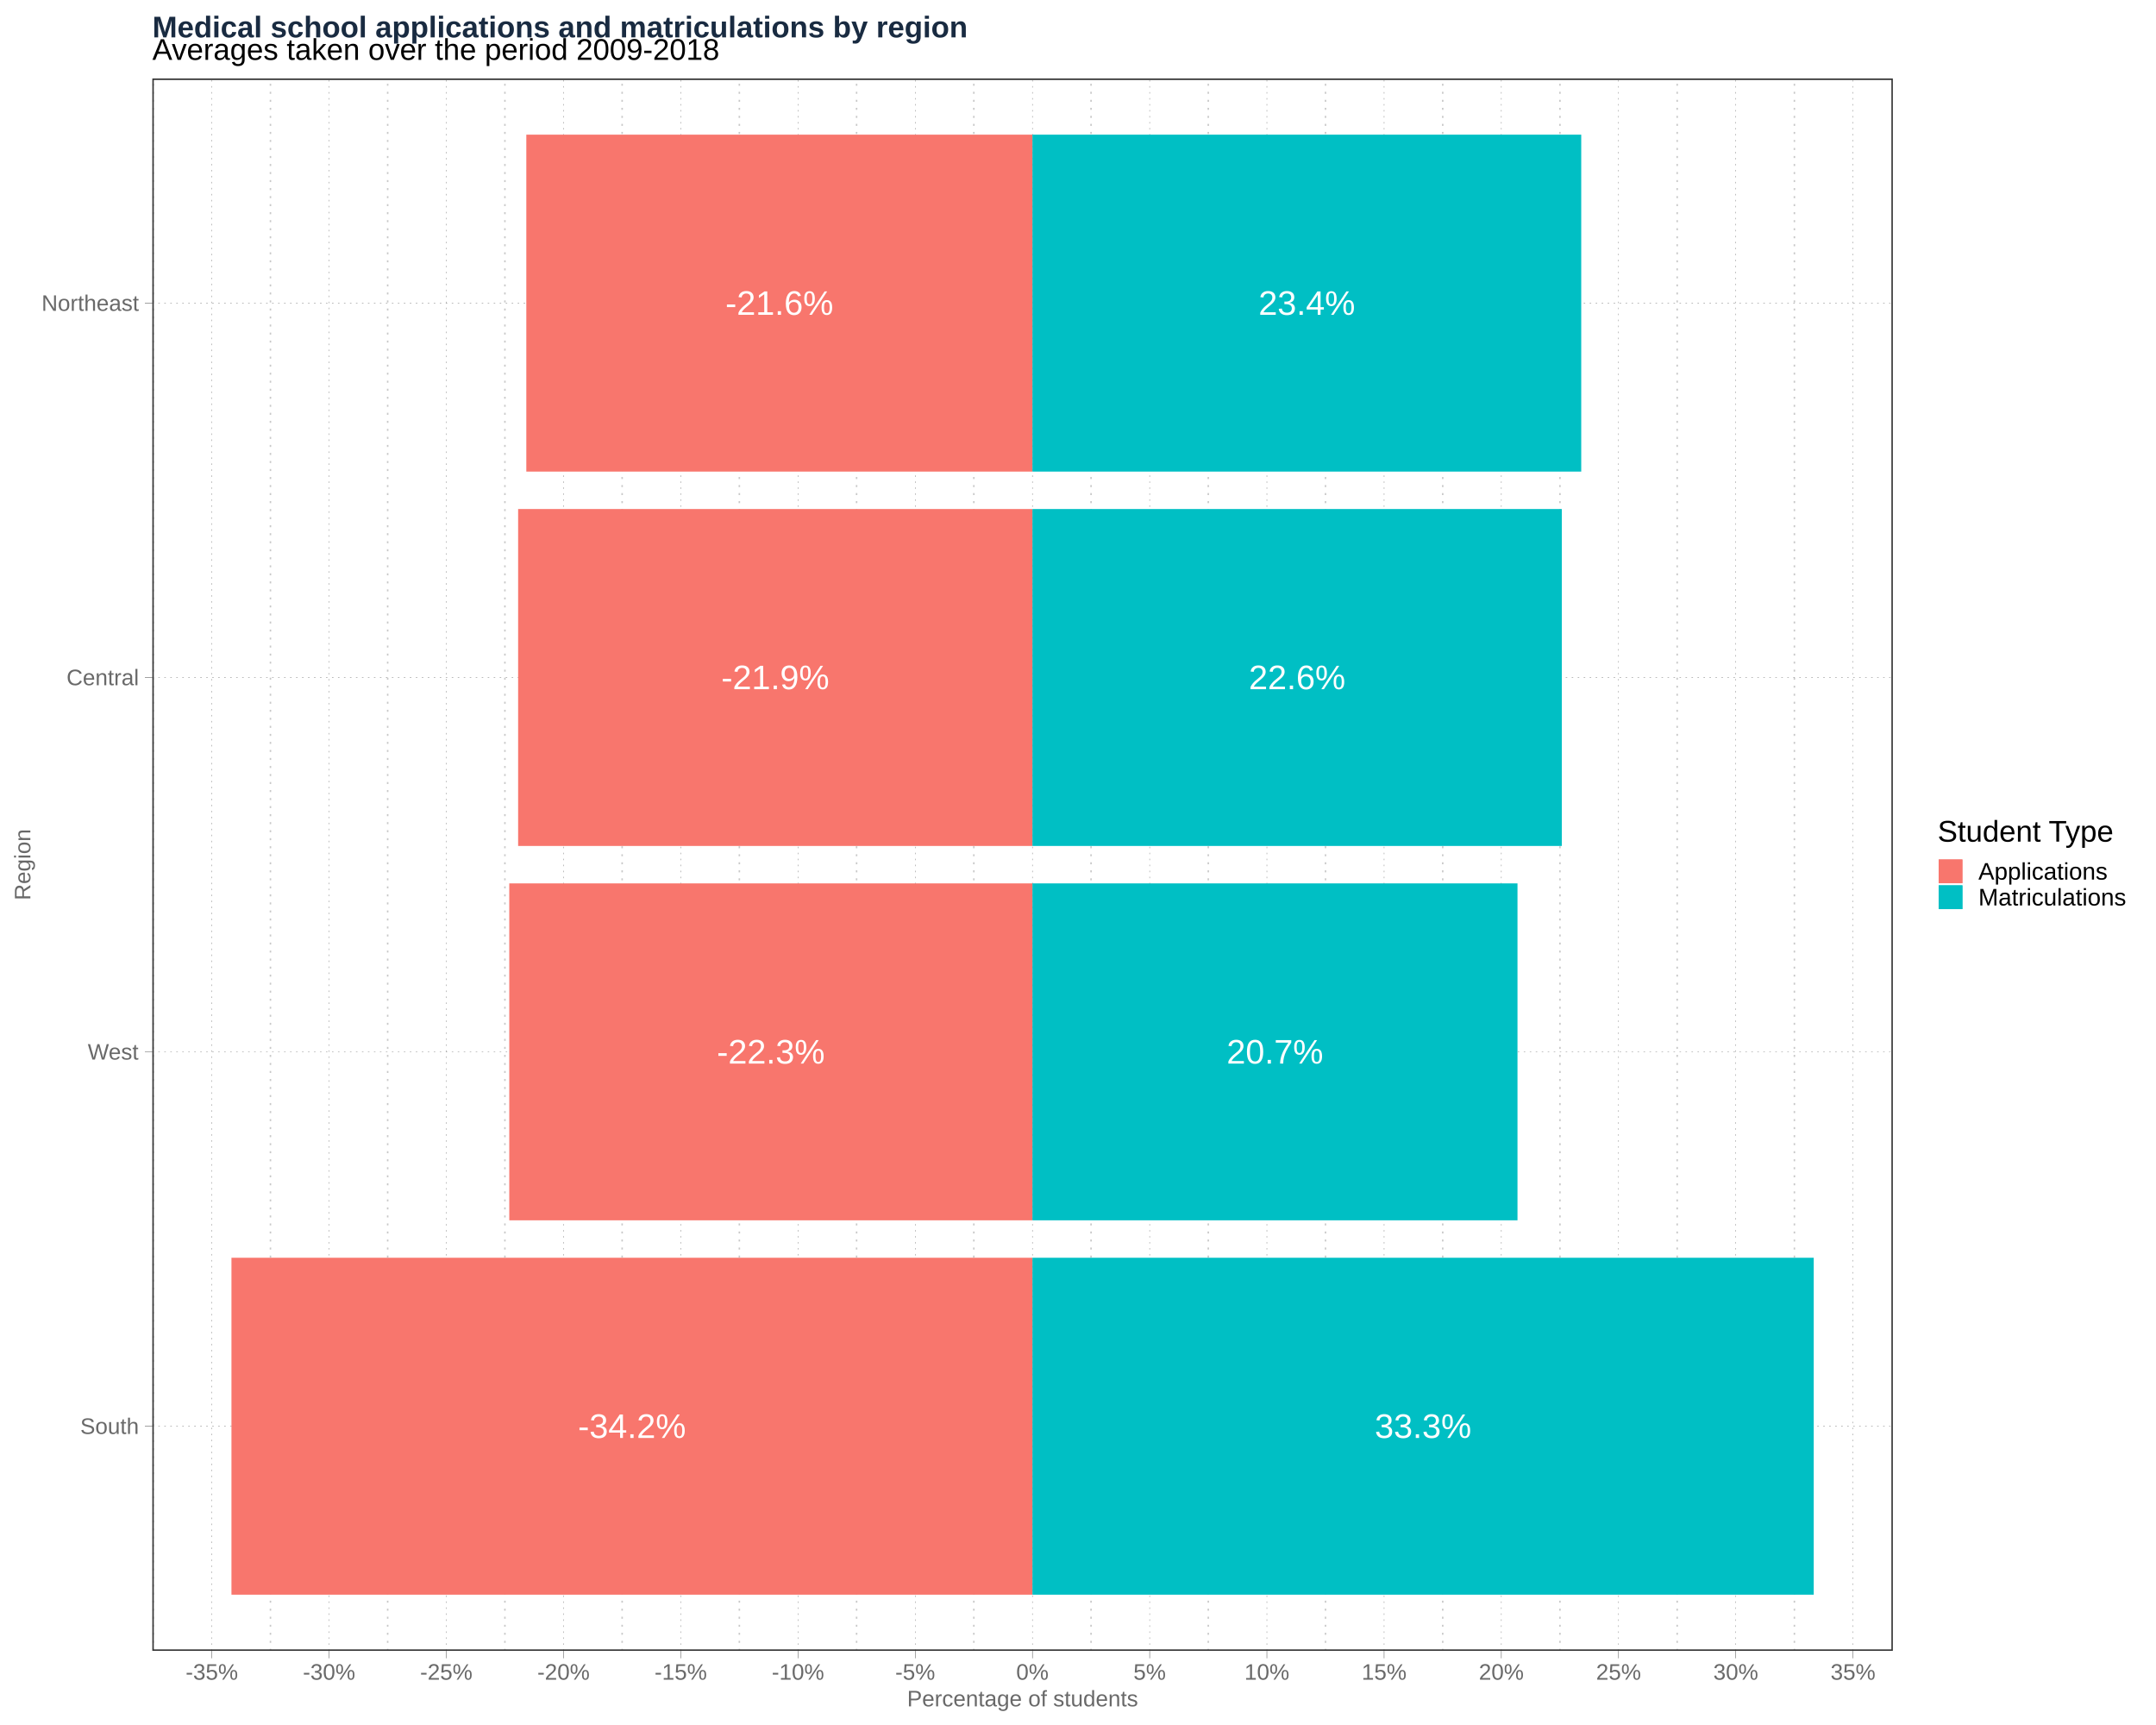
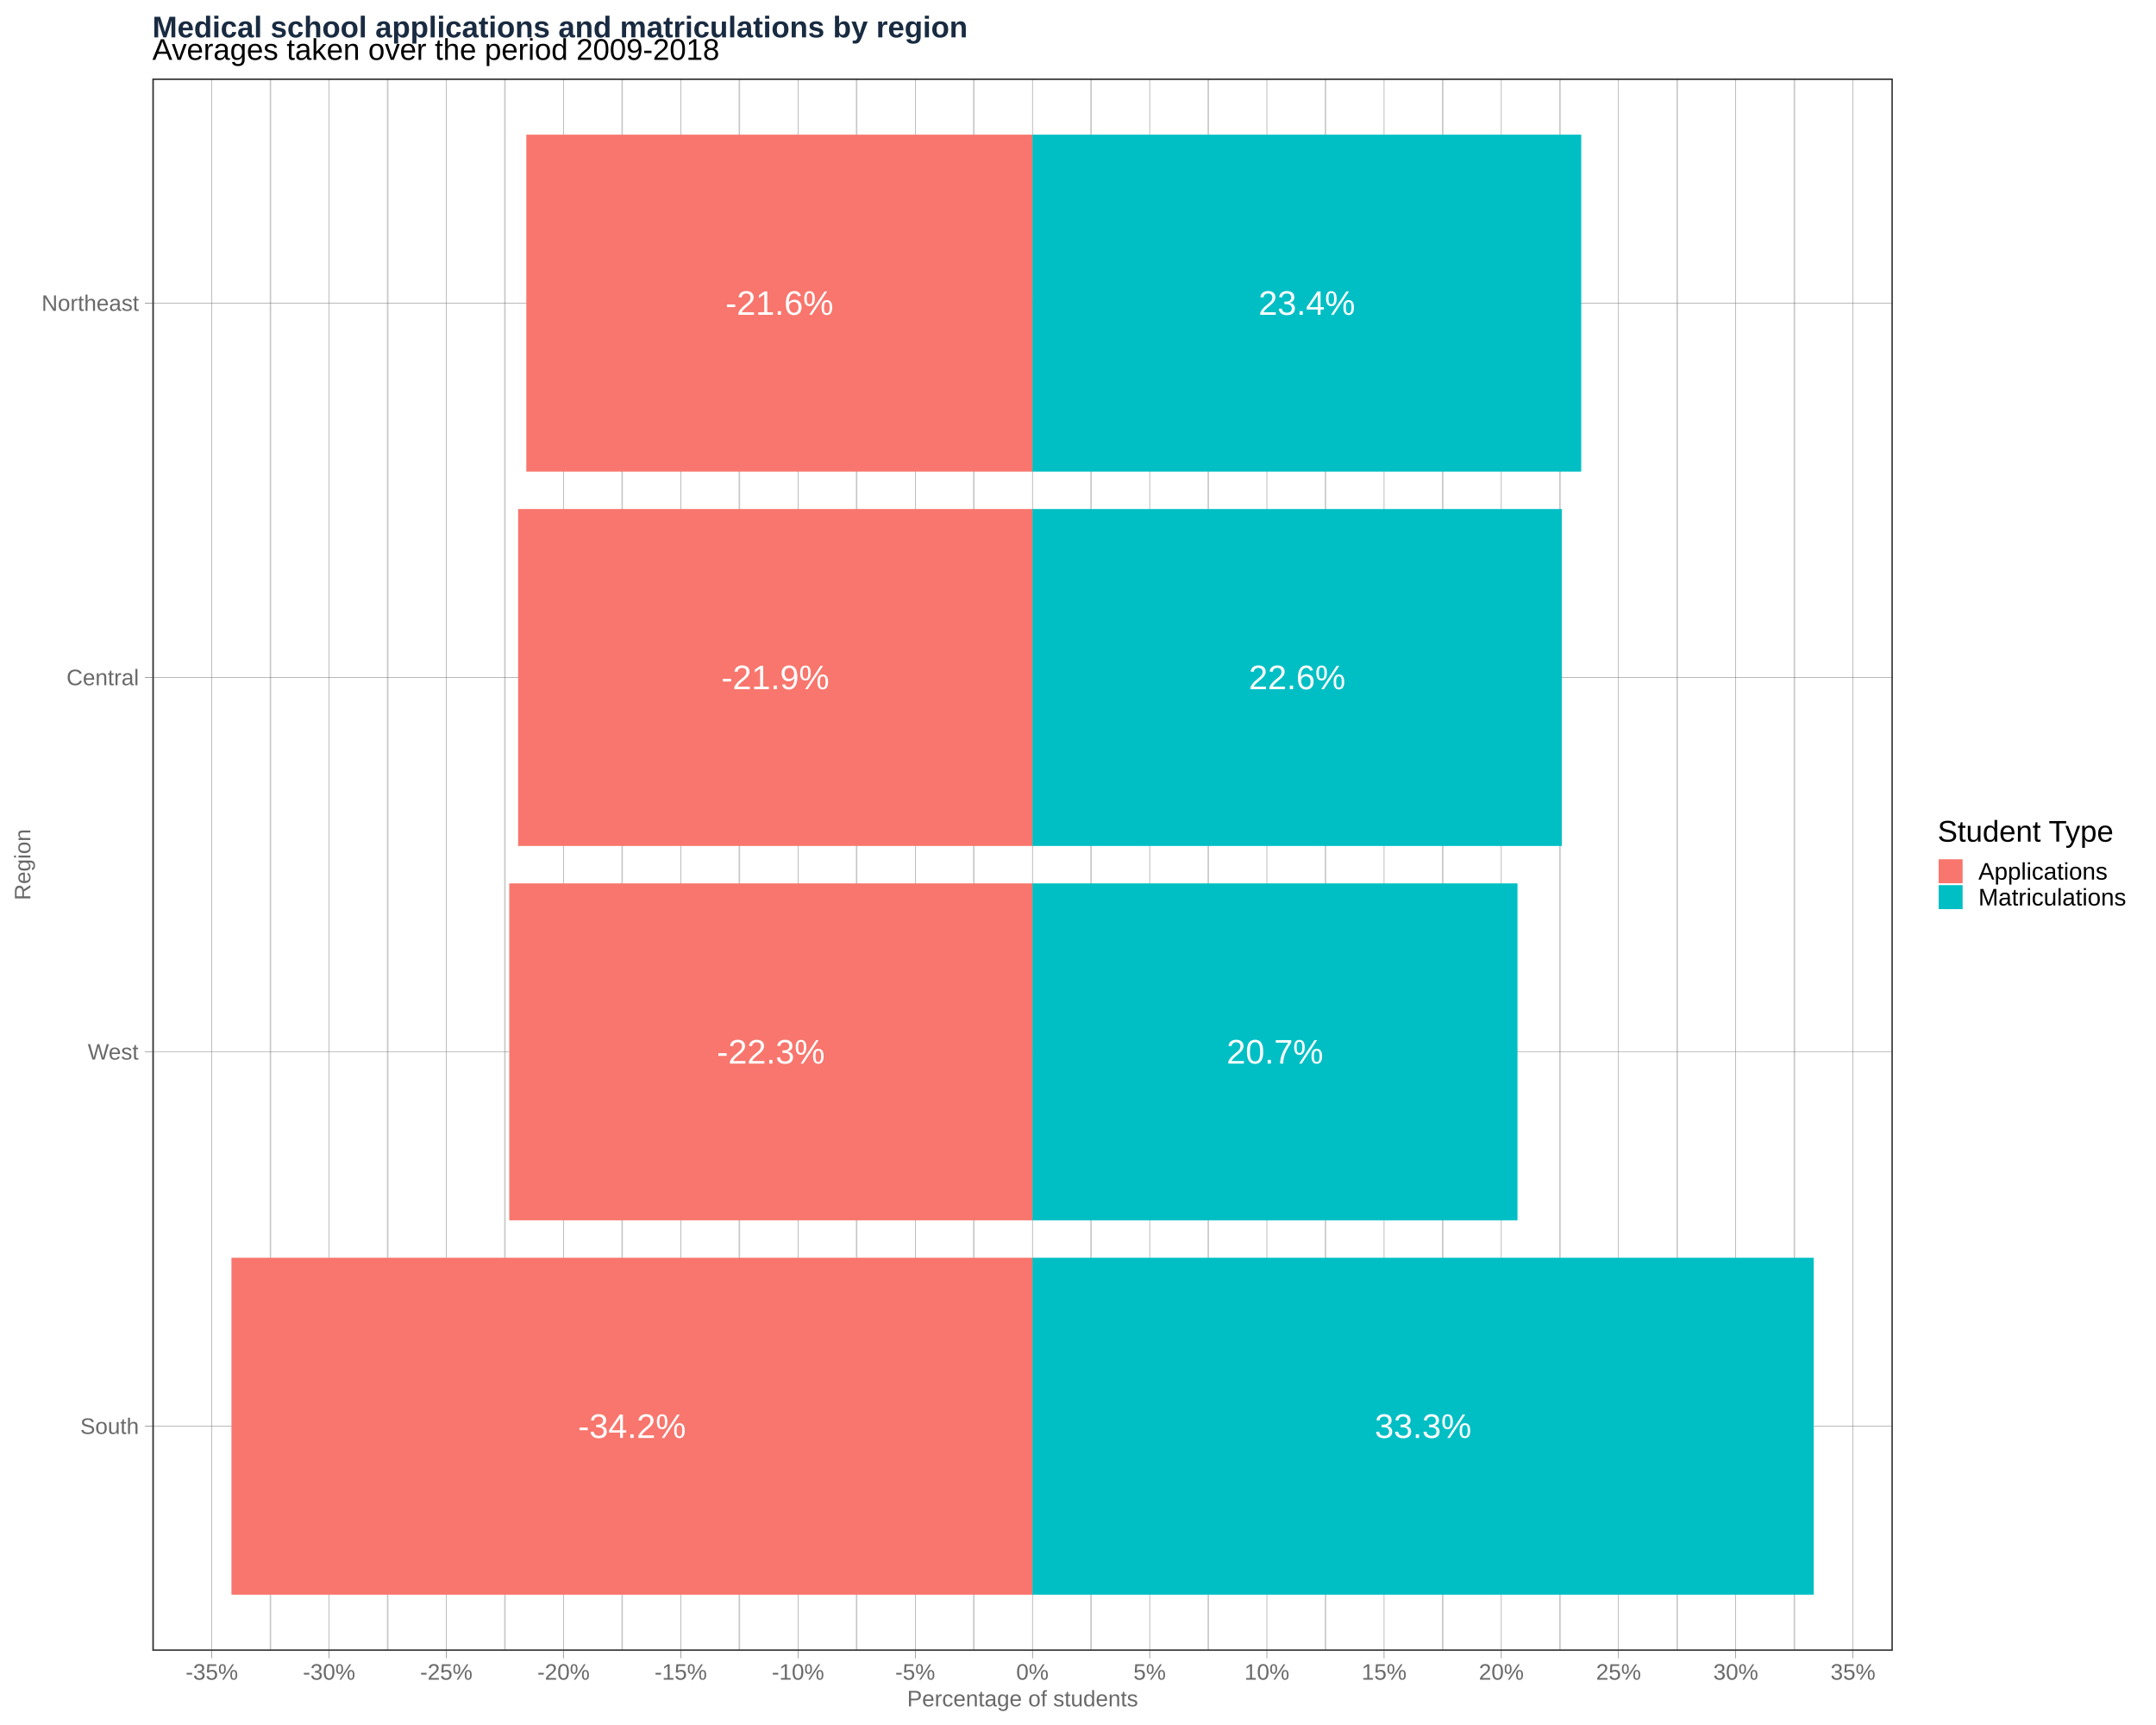
<svg xmlns="http://www.w3.org/2000/svg" viewBox="0 0 1440.00 1152.00">
  <defs>
    <style type="text/css">
    line, polyline, path, rect, circle {
      fill: none;
      stroke: #000000;
      stroke-linecap: round;
      stroke-linejoin: round;
      stroke-miterlimit: 10.00;
    }
  </style>
  </defs>
  <rect width="100%" height="100%" style="stroke: none; fill: #FFFFFF;" />
  <rect x="0.00" y="0.00" width="1440.00" height="1152.00" style="stroke-width: 1.94; stroke: #FFFFFF; fill: #FFFFFF;" />
  <defs>
    <clipPath id="cpMTAxLjc1MnwxMjY0LjI0fDExMDIuNDd8NTIuNDI1Mw==">
      <rect x="101.75" y="52.43" width="1162.49" height="1050.04" />
    </clipPath>
  </defs>
  <rect x="101.75" y="52.43" width="1162.49" height="1050.04" style="stroke-width: 1.94; stroke: none; fill: #FFFFFF;" clip-path="url(#cpMTAxLjc1MnwxMjY0LjI0fDExMDIuNDd8NTIuNDI1Mw==)" />
-   <polyline points="102.34,1102.47 102.34,52.43 " style="stroke-width: 1.00; stroke: #C8C8C8; stroke-dasharray: 1.34,4.02; stroke-linecap: butt;" clip-path="url(#cpMTAxLjc1MnwxMjY0LjI0fDExMDIuNDd8NTIuNDI1Mw==)" />
-   <polyline points="180.64,1102.47 180.64,52.43 " style="stroke-width: 1.00; stroke: #C8C8C8; stroke-dasharray: 1.34,4.02; stroke-linecap: butt;" clip-path="url(#cpMTAxLjc1MnwxMjY0LjI0fDExMDIuNDd8NTIuNDI1Mw==)" />
-   <polyline points="258.93,1102.47 258.93,52.43 " style="stroke-width: 1.00; stroke: #C8C8C8; stroke-dasharray: 1.34,4.02; stroke-linecap: butt;" clip-path="url(#cpMTAxLjc1MnwxMjY0LjI0fDExMDIuNDd8NTIuNDI1Mw==)" />
-   <polyline points="337.23,1102.47 337.23,52.43 " style="stroke-width: 1.00; stroke: #C8C8C8; stroke-dasharray: 1.34,4.02; stroke-linecap: butt;" clip-path="url(#cpMTAxLjc1MnwxMjY0LjI0fDExMDIuNDd8NTIuNDI1Mw==)" />
-   <polyline points="415.53,1102.47 415.53,52.43 " style="stroke-width: 1.00; stroke: #C8C8C8; stroke-dasharray: 1.34,4.02; stroke-linecap: butt;" clip-path="url(#cpMTAxLjc1MnwxMjY0LjI0fDExMDIuNDd8NTIuNDI1Mw==)" />
-   <polyline points="493.82,1102.47 493.82,52.43 " style="stroke-width: 1.00; stroke: #C8C8C8; stroke-dasharray: 1.34,4.02; stroke-linecap: butt;" clip-path="url(#cpMTAxLjc1MnwxMjY0LjI0fDExMDIuNDd8NTIuNDI1Mw==)" />
-   <polyline points="572.12,1102.47 572.12,52.43 " style="stroke-width: 1.00; stroke: #C8C8C8; stroke-dasharray: 1.34,4.02; stroke-linecap: butt;" clip-path="url(#cpMTAxLjc1MnwxMjY0LjI0fDExMDIuNDd8NTIuNDI1Mw==)" />
-   <polyline points="650.42,1102.47 650.42,52.43 " style="stroke-width: 1.00; stroke: #C8C8C8; stroke-dasharray: 1.34,4.02; stroke-linecap: butt;" clip-path="url(#cpMTAxLjc1MnwxMjY0LjI0fDExMDIuNDd8NTIuNDI1Mw==)" />
-   <polyline points="728.71,1102.47 728.71,52.43 " style="stroke-width: 1.00; stroke: #C8C8C8; stroke-dasharray: 1.34,4.02; stroke-linecap: butt;" clip-path="url(#cpMTAxLjc1MnwxMjY0LjI0fDExMDIuNDd8NTIuNDI1Mw==)" />
-   <polyline points="807.01,1102.47 807.01,52.43 " style="stroke-width: 1.00; stroke: #C8C8C8; stroke-dasharray: 1.34,4.02; stroke-linecap: butt;" clip-path="url(#cpMTAxLjc1MnwxMjY0LjI0fDExMDIuNDd8NTIuNDI1Mw==)" />
-   <polyline points="885.31,1102.47 885.31,52.43 " style="stroke-width: 1.00; stroke: #C8C8C8; stroke-dasharray: 1.34,4.02; stroke-linecap: butt;" clip-path="url(#cpMTAxLjc1MnwxMjY0LjI0fDExMDIuNDd8NTIuNDI1Mw==)" />
-   <polyline points="963.60,1102.47 963.60,52.43 " style="stroke-width: 1.00; stroke: #C8C8C8; stroke-dasharray: 1.34,4.02; stroke-linecap: butt;" clip-path="url(#cpMTAxLjc1MnwxMjY0LjI0fDExMDIuNDd8NTIuNDI1Mw==)" />
-   <polyline points="1041.90,1102.47 1041.90,52.43 " style="stroke-width: 1.00; stroke: #C8C8C8; stroke-dasharray: 1.34,4.02; stroke-linecap: butt;" clip-path="url(#cpMTAxLjc1MnwxMjY0LjI0fDExMDIuNDd8NTIuNDI1Mw==)" />
-   <polyline points="1120.20,1102.47 1120.20,52.43 " style="stroke-width: 1.00; stroke: #C8C8C8; stroke-dasharray: 1.34,4.02; stroke-linecap: butt;" clip-path="url(#cpMTAxLjc1MnwxMjY0LjI0fDExMDIuNDd8NTIuNDI1Mw==)" />
-   <polyline points="1198.49,1102.47 1198.49,52.43 " style="stroke-width: 1.00; stroke: #C8C8C8; stroke-dasharray: 1.34,4.02; stroke-linecap: butt;" clip-path="url(#cpMTAxLjc1MnwxMjY0LjI0fDExMDIuNDd8NTIuNDI1Mw==)" />
-   <polyline points="101.75,952.46 1264.24,952.46 " style="stroke-width: 0.25; stroke: #696969; stroke-dasharray: 1.00,3.00; stroke-linecap: butt;" clip-path="url(#cpMTAxLjc1MnwxMjY0LjI0fDExMDIuNDd8NTIuNDI1Mw==)" />
-   <polyline points="101.75,702.45 1264.24,702.45 " style="stroke-width: 0.25; stroke: #696969; stroke-dasharray: 1.00,3.00; stroke-linecap: butt;" clip-path="url(#cpMTAxLjc1MnwxMjY0LjI0fDExMDIuNDd8NTIuNDI1Mw==)" />
-   <polyline points="101.75,452.44 1264.24,452.44 " style="stroke-width: 0.25; stroke: #696969; stroke-dasharray: 1.00,3.00; stroke-linecap: butt;" clip-path="url(#cpMTAxLjc1MnwxMjY0LjI0fDExMDIuNDd8NTIuNDI1Mw==)" />
-   <polyline points="101.75,202.43 1264.24,202.43 " style="stroke-width: 0.25; stroke: #696969; stroke-dasharray: 1.00,3.00; stroke-linecap: butt;" clip-path="url(#cpMTAxLjc1MnwxMjY0LjI0fDExMDIuNDd8NTIuNDI1Mw==)" />
-   <polyline points="141.49,1102.47 141.49,52.43 " style="stroke-width: 0.25; stroke: #696969; stroke-dasharray: 1.00,3.00; stroke-linecap: butt;" clip-path="url(#cpMTAxLjc1MnwxMjY0LjI0fDExMDIuNDd8NTIuNDI1Mw==)" />
-   <polyline points="219.78,1102.47 219.78,52.43 " style="stroke-width: 0.25; stroke: #696969; stroke-dasharray: 1.00,3.00; stroke-linecap: butt;" clip-path="url(#cpMTAxLjc1MnwxMjY0LjI0fDExMDIuNDd8NTIuNDI1Mw==)" />
-   <polyline points="298.08,1102.47 298.08,52.43 " style="stroke-width: 0.25; stroke: #696969; stroke-dasharray: 1.00,3.00; stroke-linecap: butt;" clip-path="url(#cpMTAxLjc1MnwxMjY0LjI0fDExMDIuNDd8NTIuNDI1Mw==)" />
-   <polyline points="376.38,1102.47 376.38,52.43 " style="stroke-width: 0.25; stroke: #696969; stroke-dasharray: 1.00,3.00; stroke-linecap: butt;" clip-path="url(#cpMTAxLjc1MnwxMjY0LjI0fDExMDIuNDd8NTIuNDI1Mw==)" />
-   <polyline points="454.67,1102.47 454.67,52.43 " style="stroke-width: 0.25; stroke: #696969; stroke-dasharray: 1.00,3.00; stroke-linecap: butt;" clip-path="url(#cpMTAxLjc1MnwxMjY0LjI0fDExMDIuNDd8NTIuNDI1Mw==)" />
-   <polyline points="532.97,1102.47 532.97,52.43 " style="stroke-width: 0.25; stroke: #696969; stroke-dasharray: 1.00,3.00; stroke-linecap: butt;" clip-path="url(#cpMTAxLjc1MnwxMjY0LjI0fDExMDIuNDd8NTIuNDI1Mw==)" />
-   <polyline points="611.27,1102.47 611.27,52.43 " style="stroke-width: 0.25; stroke: #696969; stroke-dasharray: 1.00,3.00; stroke-linecap: butt;" clip-path="url(#cpMTAxLjc1MnwxMjY0LjI0fDExMDIuNDd8NTIuNDI1Mw==)" />
-   <polyline points="689.56,1102.47 689.56,52.43 " style="stroke-width: 0.25; stroke: #696969; stroke-dasharray: 1.00,3.00; stroke-linecap: butt;" clip-path="url(#cpMTAxLjc1MnwxMjY0LjI0fDExMDIuNDd8NTIuNDI1Mw==)" />
-   <polyline points="767.86,1102.47 767.86,52.43 " style="stroke-width: 0.25; stroke: #696969; stroke-dasharray: 1.00,3.00; stroke-linecap: butt;" clip-path="url(#cpMTAxLjc1MnwxMjY0LjI0fDExMDIuNDd8NTIuNDI1Mw==)" />
-   <polyline points="846.16,1102.47 846.16,52.43 " style="stroke-width: 0.25; stroke: #696969; stroke-dasharray: 1.00,3.00; stroke-linecap: butt;" clip-path="url(#cpMTAxLjc1MnwxMjY0LjI0fDExMDIuNDd8NTIuNDI1Mw==)" />
-   <polyline points="924.45,1102.47 924.45,52.43 " style="stroke-width: 0.25; stroke: #696969; stroke-dasharray: 1.00,3.00; stroke-linecap: butt;" clip-path="url(#cpMTAxLjc1MnwxMjY0LjI0fDExMDIuNDd8NTIuNDI1Mw==)" />
-   <polyline points="1002.75,1102.47 1002.75,52.43 " style="stroke-width: 0.25; stroke: #696969; stroke-dasharray: 1.00,3.00; stroke-linecap: butt;" clip-path="url(#cpMTAxLjc1MnwxMjY0LjI0fDExMDIuNDd8NTIuNDI1Mw==)" />
-   <polyline points="1081.05,1102.47 1081.05,52.43 " style="stroke-width: 0.25; stroke: #696969; stroke-dasharray: 1.00,3.00; stroke-linecap: butt;" clip-path="url(#cpMTAxLjc1MnwxMjY0LjI0fDExMDIuNDd8NTIuNDI1Mw==)" />
-   <polyline points="1159.34,1102.47 1159.34,52.43 " style="stroke-width: 0.25; stroke: #696969; stroke-dasharray: 1.00,3.00; stroke-linecap: butt;" clip-path="url(#cpMTAxLjc1MnwxMjY0LjI0fDExMDIuNDd8NTIuNDI1Mw==)" />
-   <polyline points="1237.64,1102.47 1237.64,52.43 " style="stroke-width: 0.25; stroke: #696969; stroke-dasharray: 1.00,3.00; stroke-linecap: butt;" clip-path="url(#cpMTAxLjc1MnwxMjY0LjI0fDExMDIuNDd8NTIuNDI1Mw==)" />
+   <polyline points="102.34,1102.47 102.34,52.43 " style="stroke-width: 1.00; stroke: #C8C8C8; stroke-linecap: butt;" clip-path="url(#cpMTAxLjc1MnwxMjY0LjI0fDExMDIuNDd8NTIuNDI1Mw==)" />
+   <polyline points="180.64,1102.47 180.64,52.43 " style="stroke-width: 1.00; stroke: #C8C8C8; stroke-linecap: butt;" clip-path="url(#cpMTAxLjc1MnwxMjY0LjI0fDExMDIuNDd8NTIuNDI1Mw==)" />
+   <polyline points="258.93,1102.47 258.93,52.43 " style="stroke-width: 1.00; stroke: #C8C8C8; stroke-linecap: butt;" clip-path="url(#cpMTAxLjc1MnwxMjY0LjI0fDExMDIuNDd8NTIuNDI1Mw==)" />
+   <polyline points="337.23,1102.47 337.23,52.43 " style="stroke-width: 1.00; stroke: #C8C8C8; stroke-linecap: butt;" clip-path="url(#cpMTAxLjc1MnwxMjY0LjI0fDExMDIuNDd8NTIuNDI1Mw==)" />
+   <polyline points="415.53,1102.47 415.53,52.43 " style="stroke-width: 1.00; stroke: #C8C8C8; stroke-linecap: butt;" clip-path="url(#cpMTAxLjc1MnwxMjY0LjI0fDExMDIuNDd8NTIuNDI1Mw==)" />
+   <polyline points="493.82,1102.47 493.82,52.43 " style="stroke-width: 1.00; stroke: #C8C8C8; stroke-linecap: butt;" clip-path="url(#cpMTAxLjc1MnwxMjY0LjI0fDExMDIuNDd8NTIuNDI1Mw==)" />
+   <polyline points="572.12,1102.47 572.12,52.43 " style="stroke-width: 1.00; stroke: #C8C8C8; stroke-linecap: butt;" clip-path="url(#cpMTAxLjc1MnwxMjY0LjI0fDExMDIuNDd8NTIuNDI1Mw==)" />
+   <polyline points="650.42,1102.47 650.42,52.43 " style="stroke-width: 1.00; stroke: #C8C8C8; stroke-linecap: butt;" clip-path="url(#cpMTAxLjc1MnwxMjY0LjI0fDExMDIuNDd8NTIuNDI1Mw==)" />
+   <polyline points="728.71,1102.47 728.71,52.43 " style="stroke-width: 1.00; stroke: #C8C8C8; stroke-linecap: butt;" clip-path="url(#cpMTAxLjc1MnwxMjY0LjI0fDExMDIuNDd8NTIuNDI1Mw==)" />
+   <polyline points="807.01,1102.47 807.01,52.43 " style="stroke-width: 1.00; stroke: #C8C8C8; stroke-linecap: butt;" clip-path="url(#cpMTAxLjc1MnwxMjY0LjI0fDExMDIuNDd8NTIuNDI1Mw==)" />
+   <polyline points="885.31,1102.47 885.31,52.43 " style="stroke-width: 1.00; stroke: #C8C8C8; stroke-linecap: butt;" clip-path="url(#cpMTAxLjc1MnwxMjY0LjI0fDExMDIuNDd8NTIuNDI1Mw==)" />
+   <polyline points="963.60,1102.47 963.60,52.43 " style="stroke-width: 1.00; stroke: #C8C8C8; stroke-linecap: butt;" clip-path="url(#cpMTAxLjc1MnwxMjY0LjI0fDExMDIuNDd8NTIuNDI1Mw==)" />
+   <polyline points="1041.90,1102.47 1041.90,52.43 " style="stroke-width: 1.00; stroke: #C8C8C8; stroke-linecap: butt;" clip-path="url(#cpMTAxLjc1MnwxMjY0LjI0fDExMDIuNDd8NTIuNDI1Mw==)" />
+   <polyline points="1120.20,1102.47 1120.20,52.43 " style="stroke-width: 1.00; stroke: #C8C8C8; stroke-linecap: butt;" clip-path="url(#cpMTAxLjc1MnwxMjY0LjI0fDExMDIuNDd8NTIuNDI1Mw==)" />
+   <polyline points="1198.49,1102.47 1198.49,52.43 " style="stroke-width: 1.00; stroke: #C8C8C8; stroke-linecap: butt;" clip-path="url(#cpMTAxLjc1MnwxMjY0LjI0fDExMDIuNDd8NTIuNDI1Mw==)" />
+   <polyline points="101.75,952.46 1264.24,952.46 " style="stroke-width: 0.25; stroke: #696969; stroke-linecap: butt;" clip-path="url(#cpMTAxLjc1MnwxMjY0LjI0fDExMDIuNDd8NTIuNDI1Mw==)" />
+   <polyline points="101.75,702.45 1264.24,702.45 " style="stroke-width: 0.25; stroke: #696969; stroke-linecap: butt;" clip-path="url(#cpMTAxLjc1MnwxMjY0LjI0fDExMDIuNDd8NTIuNDI1Mw==)" />
+   <polyline points="101.75,452.44 1264.24,452.44 " style="stroke-width: 0.25; stroke: #696969; stroke-linecap: butt;" clip-path="url(#cpMTAxLjc1MnwxMjY0LjI0fDExMDIuNDd8NTIuNDI1Mw==)" />
+   <polyline points="101.75,202.43 1264.24,202.43 " style="stroke-width: 0.25; stroke: #696969; stroke-linecap: butt;" clip-path="url(#cpMTAxLjc1MnwxMjY0LjI0fDExMDIuNDd8NTIuNDI1Mw==)" />
+   <polyline points="141.49,1102.47 141.49,52.43 " style="stroke-width: 0.25; stroke: #696969; stroke-linecap: butt;" clip-path="url(#cpMTAxLjc1MnwxMjY0LjI0fDExMDIuNDd8NTIuNDI1Mw==)" />
+   <polyline points="219.78,1102.47 219.78,52.43 " style="stroke-width: 0.25; stroke: #696969; stroke-linecap: butt;" clip-path="url(#cpMTAxLjc1MnwxMjY0LjI0fDExMDIuNDd8NTIuNDI1Mw==)" />
+   <polyline points="298.08,1102.47 298.08,52.43 " style="stroke-width: 0.25; stroke: #696969; stroke-linecap: butt;" clip-path="url(#cpMTAxLjc1MnwxMjY0LjI0fDExMDIuNDd8NTIuNDI1Mw==)" />
+   <polyline points="376.38,1102.47 376.38,52.43 " style="stroke-width: 0.25; stroke: #696969; stroke-linecap: butt;" clip-path="url(#cpMTAxLjc1MnwxMjY0LjI0fDExMDIuNDd8NTIuNDI1Mw==)" />
+   <polyline points="454.67,1102.47 454.67,52.43 " style="stroke-width: 0.25; stroke: #696969; stroke-linecap: butt;" clip-path="url(#cpMTAxLjc1MnwxMjY0LjI0fDExMDIuNDd8NTIuNDI1Mw==)" />
+   <polyline points="532.97,1102.47 532.97,52.43 " style="stroke-width: 0.25; stroke: #696969; stroke-linecap: butt;" clip-path="url(#cpMTAxLjc1MnwxMjY0LjI0fDExMDIuNDd8NTIuNDI1Mw==)" />
+   <polyline points="611.27,1102.47 611.27,52.43 " style="stroke-width: 0.25; stroke: #696969; stroke-linecap: butt;" clip-path="url(#cpMTAxLjc1MnwxMjY0LjI0fDExMDIuNDd8NTIuNDI1Mw==)" />
+   <polyline points="689.56,1102.47 689.56,52.43 " style="stroke-width: 0.25; stroke: #696969; stroke-linecap: butt;" clip-path="url(#cpMTAxLjc1MnwxMjY0LjI0fDExMDIuNDd8NTIuNDI1Mw==)" />
+   <polyline points="767.86,1102.47 767.86,52.43 " style="stroke-width: 0.25; stroke: #696969; stroke-linecap: butt;" clip-path="url(#cpMTAxLjc1MnwxMjY0LjI0fDExMDIuNDd8NTIuNDI1Mw==)" />
+   <polyline points="846.16,1102.47 846.16,52.43 " style="stroke-width: 0.25; stroke: #696969; stroke-linecap: butt;" clip-path="url(#cpMTAxLjc1MnwxMjY0LjI0fDExMDIuNDd8NTIuNDI1Mw==)" />
+   <polyline points="924.45,1102.47 924.45,52.43 " style="stroke-width: 0.25; stroke: #696969; stroke-linecap: butt;" clip-path="url(#cpMTAxLjc1MnwxMjY0LjI0fDExMDIuNDd8NTIuNDI1Mw==)" />
+   <polyline points="1002.75,1102.47 1002.75,52.43 " style="stroke-width: 0.25; stroke: #696969; stroke-linecap: butt;" clip-path="url(#cpMTAxLjc1MnwxMjY0LjI0fDExMDIuNDd8NTIuNDI1Mw==)" />
+   <polyline points="1081.05,1102.47 1081.05,52.43 " style="stroke-width: 0.25; stroke: #696969; stroke-linecap: butt;" clip-path="url(#cpMTAxLjc1MnwxMjY0LjI0fDExMDIuNDd8NTIuNDI1Mw==)" />
+   <polyline points="1159.34,1102.47 1159.34,52.43 " style="stroke-width: 0.25; stroke: #696969; stroke-linecap: butt;" clip-path="url(#cpMTAxLjc1MnwxMjY0LjI0fDExMDIuNDd8NTIuNDI1Mw==)" />
+   <polyline points="1237.64,1102.47 1237.64,52.43 " style="stroke-width: 0.25; stroke: #696969; stroke-linecap: butt;" clip-path="url(#cpMTAxLjc1MnwxMjY0LjI0fDExMDIuNDd8NTIuNDI1Mw==)" />
  <rect x="154.59" y="839.96" width="534.97" height="225.01" style="stroke-width: 1.07; stroke: none; stroke-linecap: butt; fill: #F8766D;" clip-path="url(#cpMTAxLjc1MnwxMjY0LjI0fDExMDIuNDd8NTIuNDI1Mw==)" />
  <rect x="340.14" y="589.95" width="349.43" height="225.01" style="stroke-width: 1.07; stroke: none; stroke-linecap: butt; fill: #F8766D;" clip-path="url(#cpMTAxLjc1MnwxMjY0LjI0fDExMDIuNDd8NTIuNDI1Mw==)" />
  <rect x="346.06" y="339.94" width="343.51" height="225.01" style="stroke-width: 1.07; stroke: none; stroke-linecap: butt; fill: #F8766D;" clip-path="url(#cpMTAxLjc1MnwxMjY0LjI0fDExMDIuNDd8NTIuNDI1Mw==)" />
  <rect x="351.53" y="89.93" width="338.03" height="225.01" style="stroke-width: 1.07; stroke: none; stroke-linecap: butt; fill: #F8766D;" clip-path="url(#cpMTAxLjc1MnwxMjY0LjI0fDExMDIuNDd8NTIuNDI1Mw==)" />
  <rect x="689.56" y="839.96" width="521.84" height="225.01" style="stroke-width: 1.07; stroke: none; stroke-linecap: butt; fill: #00BFC4;" clip-path="url(#cpMTAxLjc1MnwxMjY0LjI0fDExMDIuNDd8NTIuNDI1Mw==)" />
  <rect x="689.56" y="589.95" width="323.98" height="225.01" style="stroke-width: 1.07; stroke: none; stroke-linecap: butt; fill: #00BFC4;" clip-path="url(#cpMTAxLjc1MnwxMjY0LjI0fDExMDIuNDd8NTIuNDI1Mw==)" />
  <rect x="689.56" y="339.94" width="353.57" height="225.01" style="stroke-width: 1.07; stroke: none; stroke-linecap: butt; fill: #00BFC4;" clip-path="url(#cpMTAxLjc1MnwxMjY0LjI0fDExMDIuNDd8NTIuNDI1Mw==)" />
  <rect x="689.56" y="89.93" width="366.55" height="225.01" style="stroke-width: 1.07; stroke: none; stroke-linecap: butt; fill: #00BFC4;" clip-path="url(#cpMTAxLjc1MnwxMjY0LjI0fDExMDIuNDd8NTIuNDI1Mw==)" />
  <g clip-path="url(#cpMTAxLjc1MnwxMjY0LjI0fDExMDIuNDd8NTIuNDI1Mw==)">
    <text x="386.02" y="960.29" style="font-size: 22.76px; fill: #FFFFFF; font-family: Arimo;" textLength="72.12px" lengthAdjust="spacingAndGlyphs">-34.2%</text>
  </g>
  <g clip-path="url(#cpMTAxLjc1MnwxMjY0LjI0fDExMDIuNDd8NTIuNDI1Mw==)">
    <text x="478.79" y="710.28" style="font-size: 22.76px; fill: #FFFFFF; font-family: Arimo;" textLength="72.12px" lengthAdjust="spacingAndGlyphs">-22.3%</text>
  </g>
  <g clip-path="url(#cpMTAxLjc1MnwxMjY0LjI0fDExMDIuNDd8NTIuNDI1Mw==)">
    <text x="481.75" y="460.27" style="font-size: 22.76px; fill: #FFFFFF; font-family: Arimo;" textLength="72.12px" lengthAdjust="spacingAndGlyphs">-21.9%</text>
  </g>
  <g clip-path="url(#cpMTAxLjc1MnwxMjY0LjI0fDExMDIuNDd8NTIuNDI1Mw==)">
    <text x="484.49" y="210.26" style="font-size: 22.76px; fill: #FFFFFF; font-family: Arimo;" textLength="72.12px" lengthAdjust="spacingAndGlyphs">-21.6%</text>
  </g>
  <g clip-path="url(#cpMTAxLjc1MnwxMjY0LjI0fDExMDIuNDd8NTIuNDI1Mw==)">
    <text x="918.21" y="960.29" style="font-size: 22.76px; fill: #FFFFFF; font-family: Arimo;" textLength="64.54px" lengthAdjust="spacingAndGlyphs">33.3%</text>
  </g>
  <g clip-path="url(#cpMTAxLjc1MnwxMjY0LjI0fDExMDIuNDd8NTIuNDI1Mw==)">
    <text x="819.28" y="710.28" style="font-size: 22.76px; fill: #FFFFFF; font-family: Arimo;" textLength="64.54px" lengthAdjust="spacingAndGlyphs">20.7%</text>
  </g>
  <g clip-path="url(#cpMTAxLjc1MnwxMjY0LjI0fDExMDIuNDd8NTIuNDI1Mw==)">
    <text x="834.08" y="460.27" style="font-size: 22.76px; fill: #FFFFFF; font-family: Arimo;" textLength="64.54px" lengthAdjust="spacingAndGlyphs">22.6%</text>
  </g>
  <g clip-path="url(#cpMTAxLjc1MnwxMjY0LjI0fDExMDIuNDd8NTIuNDI1Mw==)">
    <text x="840.57" y="210.26" style="font-size: 22.76px; fill: #FFFFFF; font-family: Arimo;" textLength="64.54px" lengthAdjust="spacingAndGlyphs">23.4%</text>
  </g>
  <rect x="101.75" y="52.43" width="1162.49" height="1050.04" style="stroke-width: 1.94; stroke: #333333;" clip-path="url(#cpMTAxLjc1MnwxMjY0LjI0fDExMDIuNDd8NTIuNDI1Mw==)" />
  <defs>
    <clipPath id="cpMHwxNDQwfDExNTJ8MA==">
      <rect x="0.00" y="0.00" width="1440.00" height="1152.00" />
    </clipPath>
  </defs>
  <g clip-path="url(#cpMHwxNDQwfDExNTJ8MA==)">
    <text x="53.59" y="957.62" style="font-size: 15.00px; fill: #696969; font-family: Arimo;" textLength="39.20px" lengthAdjust="spacingAndGlyphs">South</text>
  </g>
  <g clip-path="url(#cpMHwxNDQwfDExNTJ8MA==)">
    <text x="58.62" y="707.61" style="font-size: 15.00px; fill: #696969; font-family: Arimo;" textLength="34.17px" lengthAdjust="spacingAndGlyphs">West</text>
  </g>
  <g clip-path="url(#cpMHwxNDQwfDExNTJ8MA==)">
    <text x="44.43" y="457.60" style="font-size: 15.00px; fill: #696969; font-family: Arimo;" textLength="48.35px" lengthAdjust="spacingAndGlyphs">Central</text>
  </g>
  <g clip-path="url(#cpMHwxNDQwfDExNTJ8MA==)">
    <text x="27.75" y="207.59" style="font-size: 15.00px; fill: #696969; font-family: Arimo;" textLength="65.03px" lengthAdjust="spacingAndGlyphs">Northeast</text>
  </g>
  <polyline points="96.77,952.46 101.75,952.46 " style="stroke-width: 0.25; stroke: #333333; stroke-linecap: butt;" clip-path="url(#cpMHwxNDQwfDExNTJ8MA==)" />
  <polyline points="96.77,702.45 101.75,702.45 " style="stroke-width: 0.25; stroke: #333333; stroke-linecap: butt;" clip-path="url(#cpMHwxNDQwfDExNTJ8MA==)" />
  <polyline points="96.77,452.44 101.75,452.44 " style="stroke-width: 0.25; stroke: #333333; stroke-linecap: butt;" clip-path="url(#cpMHwxNDQwfDExNTJ8MA==)" />
  <polyline points="96.77,202.43 101.75,202.43 " style="stroke-width: 0.25; stroke: #333333; stroke-linecap: butt;" clip-path="url(#cpMHwxNDQwfDExNTJ8MA==)" />
  <polyline points="141.49,1107.45 141.49,1102.47 " style="stroke-width: 0.25; stroke: #333333; stroke-linecap: butt;" clip-path="url(#cpMHwxNDQwfDExNTJ8MA==)" />
  <polyline points="219.78,1107.45 219.78,1102.47 " style="stroke-width: 0.25; stroke: #333333; stroke-linecap: butt;" clip-path="url(#cpMHwxNDQwfDExNTJ8MA==)" />
  <polyline points="298.08,1107.45 298.08,1102.47 " style="stroke-width: 0.25; stroke: #333333; stroke-linecap: butt;" clip-path="url(#cpMHwxNDQwfDExNTJ8MA==)" />
  <polyline points="376.38,1107.45 376.38,1102.47 " style="stroke-width: 0.25; stroke: #333333; stroke-linecap: butt;" clip-path="url(#cpMHwxNDQwfDExNTJ8MA==)" />
  <polyline points="454.67,1107.45 454.67,1102.47 " style="stroke-width: 0.25; stroke: #333333; stroke-linecap: butt;" clip-path="url(#cpMHwxNDQwfDExNTJ8MA==)" />
  <polyline points="532.97,1107.45 532.97,1102.47 " style="stroke-width: 0.25; stroke: #333333; stroke-linecap: butt;" clip-path="url(#cpMHwxNDQwfDExNTJ8MA==)" />
  <polyline points="611.27,1107.45 611.27,1102.47 " style="stroke-width: 0.25; stroke: #333333; stroke-linecap: butt;" clip-path="url(#cpMHwxNDQwfDExNTJ8MA==)" />
  <polyline points="689.56,1107.45 689.56,1102.47 " style="stroke-width: 0.25; stroke: #333333; stroke-linecap: butt;" clip-path="url(#cpMHwxNDQwfDExNTJ8MA==)" />
  <polyline points="767.86,1107.45 767.86,1102.47 " style="stroke-width: 0.25; stroke: #333333; stroke-linecap: butt;" clip-path="url(#cpMHwxNDQwfDExNTJ8MA==)" />
  <polyline points="846.16,1107.45 846.16,1102.47 " style="stroke-width: 0.25; stroke: #333333; stroke-linecap: butt;" clip-path="url(#cpMHwxNDQwfDExNTJ8MA==)" />
  <polyline points="924.45,1107.45 924.45,1102.47 " style="stroke-width: 0.25; stroke: #333333; stroke-linecap: butt;" clip-path="url(#cpMHwxNDQwfDExNTJ8MA==)" />
  <polyline points="1002.75,1107.45 1002.75,1102.47 " style="stroke-width: 0.25; stroke: #333333; stroke-linecap: butt;" clip-path="url(#cpMHwxNDQwfDExNTJ8MA==)" />
  <polyline points="1081.05,1107.45 1081.05,1102.47 " style="stroke-width: 0.25; stroke: #333333; stroke-linecap: butt;" clip-path="url(#cpMHwxNDQwfDExNTJ8MA==)" />
  <polyline points="1159.34,1107.45 1159.34,1102.47 " style="stroke-width: 0.25; stroke: #333333; stroke-linecap: butt;" clip-path="url(#cpMHwxNDQwfDExNTJ8MA==)" />
  <polyline points="1237.64,1107.45 1237.64,1102.47 " style="stroke-width: 0.25; stroke: #333333; stroke-linecap: butt;" clip-path="url(#cpMHwxNDQwfDExNTJ8MA==)" />
  <g clip-path="url(#cpMHwxNDQwfDExNTJ8MA==)">
    <text x="123.98" y="1121.76" style="font-size: 15.00px; fill: #696969; font-family: Arimo;" textLength="35.02px" lengthAdjust="spacingAndGlyphs">-35%</text>
  </g>
  <g clip-path="url(#cpMHwxNDQwfDExNTJ8MA==)">
    <text x="202.28" y="1121.76" style="font-size: 15.00px; fill: #696969; font-family: Arimo;" textLength="35.02px" lengthAdjust="spacingAndGlyphs">-30%</text>
  </g>
  <g clip-path="url(#cpMHwxNDQwfDExNTJ8MA==)">
    <text x="280.57" y="1121.76" style="font-size: 15.00px; fill: #696969; font-family: Arimo;" textLength="35.02px" lengthAdjust="spacingAndGlyphs">-25%</text>
  </g>
  <g clip-path="url(#cpMHwxNDQwfDExNTJ8MA==)">
    <text x="358.87" y="1121.76" style="font-size: 15.00px; fill: #696969; font-family: Arimo;" textLength="35.02px" lengthAdjust="spacingAndGlyphs">-20%</text>
  </g>
  <g clip-path="url(#cpMHwxNDQwfDExNTJ8MA==)">
    <text x="437.17" y="1121.76" style="font-size: 15.00px; fill: #696969; font-family: Arimo;" textLength="35.02px" lengthAdjust="spacingAndGlyphs">-15%</text>
  </g>
  <g clip-path="url(#cpMHwxNDQwfDExNTJ8MA==)">
    <text x="515.46" y="1121.76" style="font-size: 15.00px; fill: #696969; font-family: Arimo;" textLength="35.02px" lengthAdjust="spacingAndGlyphs">-10%</text>
  </g>
  <g clip-path="url(#cpMHwxNDQwfDExNTJ8MA==)">
    <text x="597.93" y="1121.76" style="font-size: 15.00px; fill: #696969; font-family: Arimo;" textLength="26.67px" lengthAdjust="spacingAndGlyphs">-5%</text>
  </g>
  <g clip-path="url(#cpMHwxNDQwfDExNTJ8MA==)">
    <text x="678.72" y="1121.76" style="font-size: 15.00px; fill: #696969; font-family: Arimo;" textLength="21.68px" lengthAdjust="spacingAndGlyphs">0%</text>
  </g>
  <g clip-path="url(#cpMHwxNDQwfDExNTJ8MA==)">
    <text x="757.02" y="1121.76" style="font-size: 15.00px; fill: #696969; font-family: Arimo;" textLength="21.68px" lengthAdjust="spacingAndGlyphs">5%</text>
  </g>
  <g clip-path="url(#cpMHwxNDQwfDExNTJ8MA==)">
    <text x="831.15" y="1121.76" style="font-size: 15.00px; fill: #696969; font-family: Arimo;" textLength="30.02px" lengthAdjust="spacingAndGlyphs">10%</text>
  </g>
  <g clip-path="url(#cpMHwxNDQwfDExNTJ8MA==)">
    <text x="909.44" y="1121.76" style="font-size: 15.00px; fill: #696969; font-family: Arimo;" textLength="30.02px" lengthAdjust="spacingAndGlyphs">15%</text>
  </g>
  <g clip-path="url(#cpMHwxNDQwfDExNTJ8MA==)">
    <text x="987.74" y="1121.76" style="font-size: 15.00px; fill: #696969; font-family: Arimo;" textLength="30.02px" lengthAdjust="spacingAndGlyphs">20%</text>
  </g>
  <g clip-path="url(#cpMHwxNDQwfDExNTJ8MA==)">
    <text x="1066.04" y="1121.76" style="font-size: 15.00px; fill: #696969; font-family: Arimo;" textLength="30.02px" lengthAdjust="spacingAndGlyphs">25%</text>
  </g>
  <g clip-path="url(#cpMHwxNDQwfDExNTJ8MA==)">
    <text x="1144.33" y="1121.76" style="font-size: 15.00px; fill: #696969; font-family: Arimo;" textLength="30.02px" lengthAdjust="spacingAndGlyphs">30%</text>
  </g>
  <g clip-path="url(#cpMHwxNDQwfDExNTJ8MA==)">
    <text x="1222.63" y="1121.76" style="font-size: 15.00px; fill: #696969; font-family: Arimo;" textLength="30.02px" lengthAdjust="spacingAndGlyphs">35%</text>
  </g>
  <g clip-path="url(#cpMHwxNDQwfDExNTJ8MA==)">
    <text x="605.86" y="1139.55" style="font-size: 15.00px; fill: #696969; font-family: Arimo;" textLength="154.27px" lengthAdjust="spacingAndGlyphs">Percentage of students</text>
  </g>
  <g clip-path="url(#cpMHwxNDQwfDExNTJ8MA==)">
    <text transform="translate(20.28,601.21) rotate(-90)" style="font-size: 15.00px; fill: #696969; font-family: Arimo;" textLength="47.53px" lengthAdjust="spacingAndGlyphs">Region</text>
  </g>
  <rect x="1284.17" y="537.10" width="145.87" height="80.70" style="stroke-width: 1.94; stroke: none; fill: #FFFFFF;" clip-path="url(#cpMHwxNDQwfDExNTJ8MA==)" />
  <g clip-path="url(#cpMHwxNDQwfDExNTJ8MA==)">
    <text x="1294.13" y="562.07" style="font-size: 20.00px; font-family: Arimo;" textLength="118.96px" lengthAdjust="spacingAndGlyphs">Student Type</text>
  </g>
  <rect x="1294.13" y="573.27" width="17.28" height="17.28" style="stroke-width: 1.94; stroke: none; fill: #FFFFFF;" clip-path="url(#cpMHwxNDQwfDExNTJ8MA==)" />
  <rect x="1294.84" y="573.98" width="15.86" height="15.86" style="stroke-width: 1.07; stroke: none; stroke-linejoin: miter; fill: #F8766D;" clip-path="url(#cpMHwxNDQwfDExNTJ8MA==)" />
  <rect x="1294.84" y="573.98" width="15.86" height="15.86" style="stroke-width: 1.07; stroke: none; stroke-linejoin: miter; fill: #F8766D;" clip-path="url(#cpMHwxNDQwfDExNTJ8MA==)" />
  <rect x="1294.13" y="590.55" width="17.28" height="17.28" style="stroke-width: 1.94; stroke: none; fill: #FFFFFF;" clip-path="url(#cpMHwxNDQwfDExNTJ8MA==)" />
  <rect x="1294.84" y="591.26" width="15.86" height="15.86" style="stroke-width: 1.07; stroke: none; stroke-linejoin: miter; fill: #00BFC4;" clip-path="url(#cpMHwxNDQwfDExNTJ8MA==)" />
  <rect x="1294.84" y="591.26" width="15.86" height="15.86" style="stroke-width: 1.07; stroke: none; stroke-linejoin: miter; fill: #00BFC4;" clip-path="url(#cpMHwxNDQwfDExNTJ8MA==)" />
  <g clip-path="url(#cpMHwxNDQwfDExNTJ8MA==)">
    <text x="1321.37" y="587.42" style="font-size: 16.00px; font-family: Arimo;" textLength="86.27px" lengthAdjust="spacingAndGlyphs">Applications</text>
  </g>
  <g clip-path="url(#cpMHwxNDQwfDExNTJ8MA==)">
    <text x="1321.37" y="604.70" style="font-size: 16.00px; font-family: Arimo;" textLength="98.70px" lengthAdjust="spacingAndGlyphs">Matriculations</text>
  </g>
  <g clip-path="url(#cpMHwxNDQwfDExNTJ8MA==)">
    <text x="101.75" y="39.97" style="font-size: 20.00px; font-family: Arimo;" textLength="379.15px" lengthAdjust="spacingAndGlyphs">Averages taken over the period 2009-2018</text>
  </g>
  <g clip-path="url(#cpMHwxNDQwfDExNTJ8MA==)">
    <text x="101.75" y="24.97" style="font-size: 20.00px; font-weight: bold; fill: #192B41; font-family: Arimo;" textLength="544.55px" lengthAdjust="spacingAndGlyphs">Medical school applications and matriculations by region</text>
  </g>
</svg>
